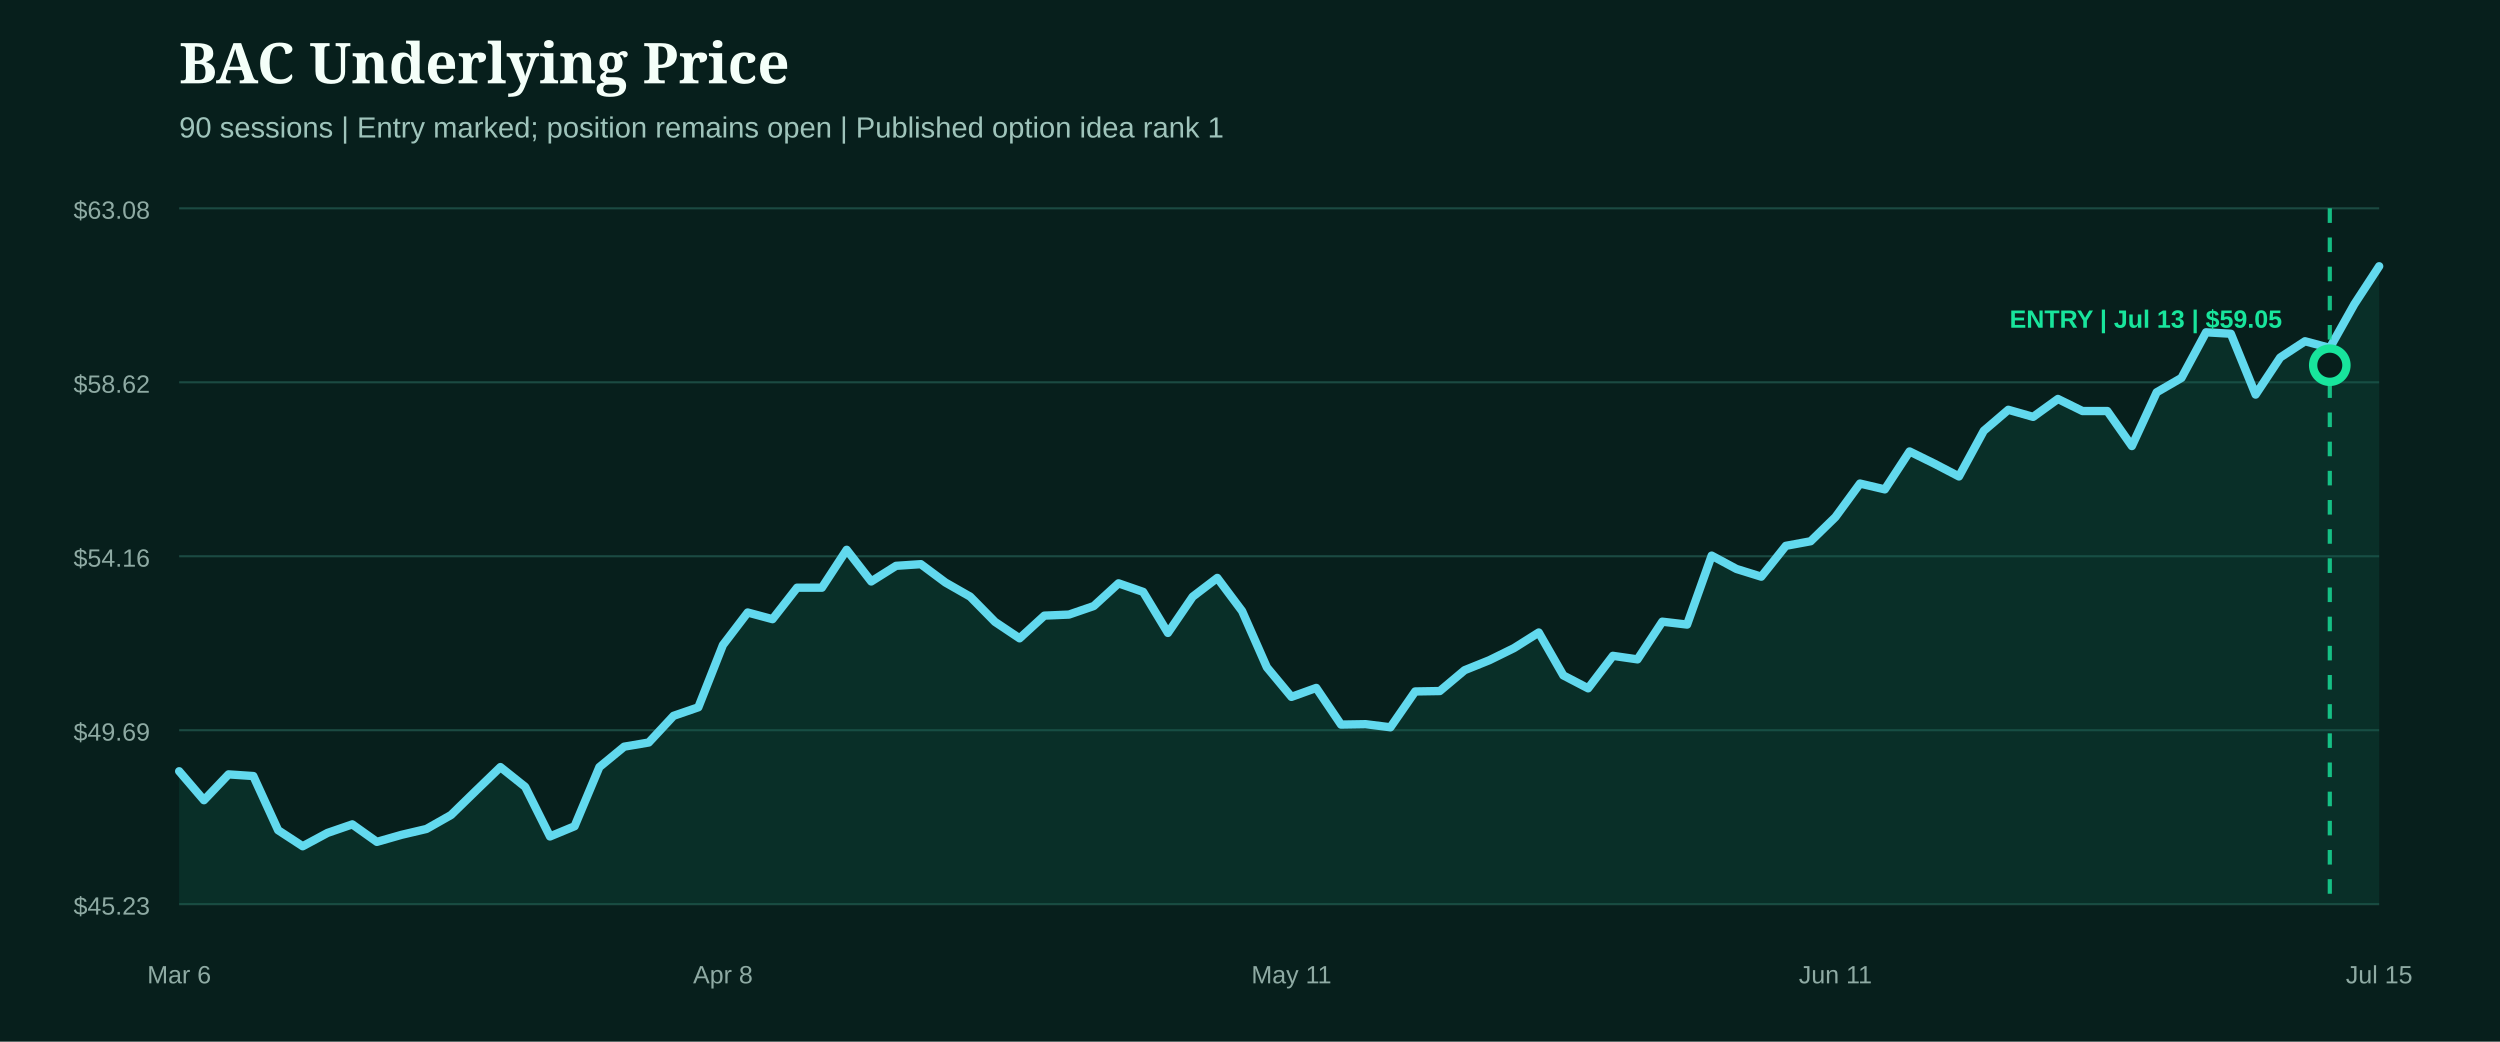
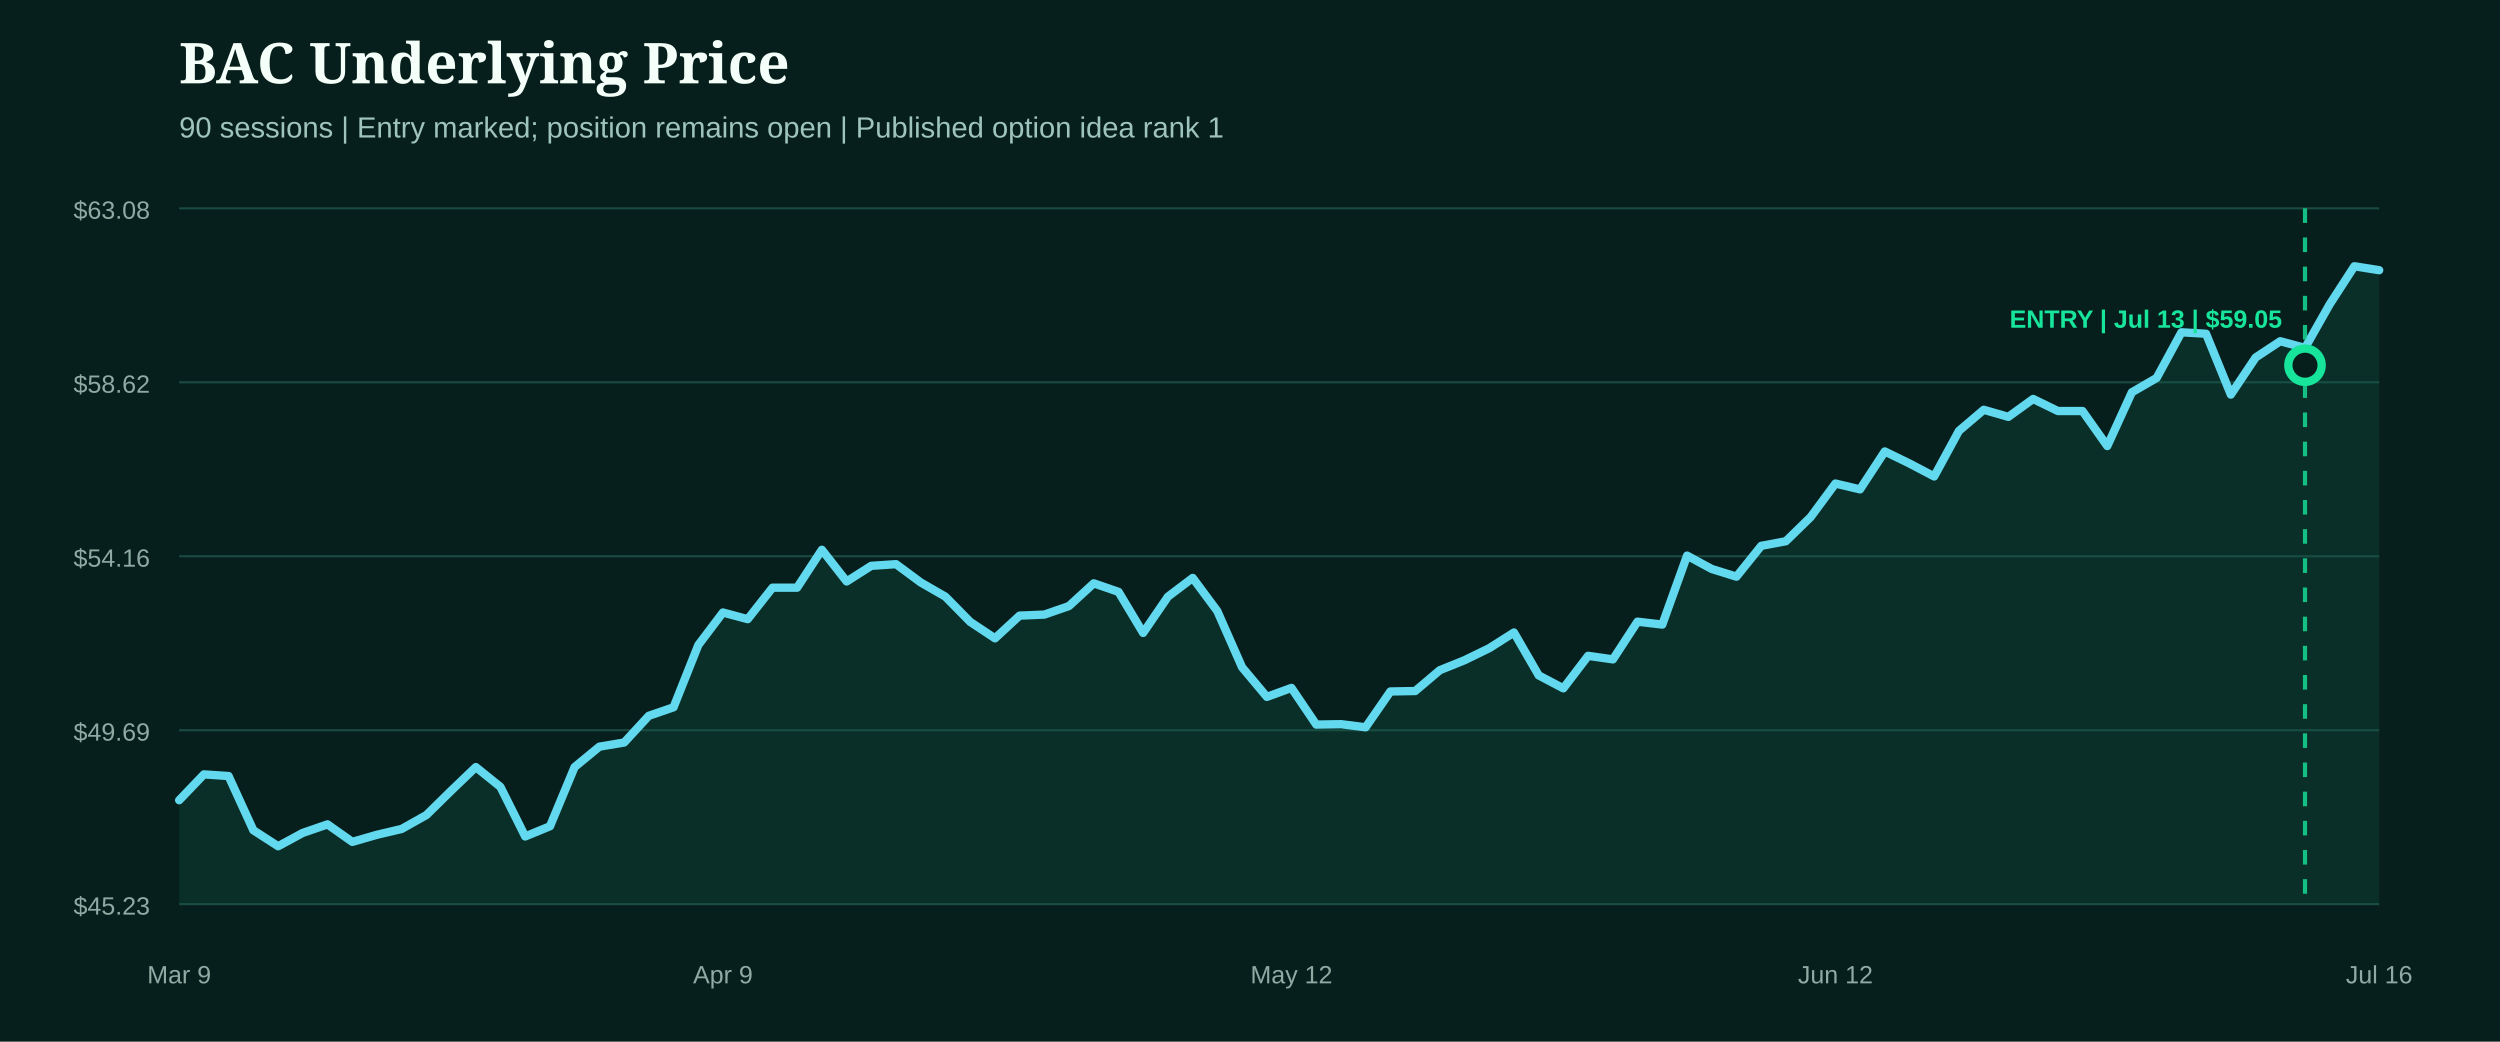
<svg xmlns="http://www.w3.org/2000/svg" width="1200" height="500" viewBox="0 0 1200 500" role="img" aria-label="BAC underlying price from entry">
  <rect width="1200" height="500" fill="#071f1c" />
  <style>.head{fill:#f4fff9;font:800 27px Georgia,serif}.sub{fill:#9fc4bb;font:14px Arial,sans-serif}.axis{fill:#8eaaa3;font:12px Arial,sans-serif}.marker{font:800 12px Arial,sans-serif}</style>
  <text x="86" y="40" class="head">BAC Underlying Price</text>
  <text x="86" y="66" class="sub">90 sessions | Entry marked; position remains open | Published option idea rank 1</text>
  <line x1="86" x2="1142" y1="100.0" y2="100.0" stroke="#1b4a42" stroke-width="1" />
  <text x="72" y="105.0" text-anchor="end" class="axis">$63.08</text>
  <line x1="86" x2="1142" y1="183.5" y2="183.5" stroke="#1b4a42" stroke-width="1" />
  <text x="72" y="188.5" text-anchor="end" class="axis">$58.62</text>
  <line x1="86" x2="1142" y1="267.0" y2="267.0" stroke="#1b4a42" stroke-width="1" />
  <text x="72" y="272.0" text-anchor="end" class="axis">$54.16</text>
  <line x1="86" x2="1142" y1="350.5" y2="350.5" stroke="#1b4a42" stroke-width="1" />
  <text x="72" y="355.5" text-anchor="end" class="axis">$49.69</text>
  <line x1="86" x2="1142" y1="434.0" y2="434.0" stroke="#1b4a42" stroke-width="1" />
  <text x="72" y="439.0" text-anchor="end" class="axis">$45.23</text>
-   <path d="M86.0,370.2 L97.9,384.1 L109.7,371.7 L121.6,372.5 L133.5,398.5 L145.3,406.2 L157.2,399.8 L169.1,395.7 L180.9,404.1 L192.8,400.7 L204.7,397.9 L216.5,391.2 L228.4,379.6 L240.2,368.2 L252.1,377.7 L264.0,401.5 L275.8,396.6 L287.7,368.2 L299.6,358.4 L311.4,356.4 L323.3,343.6 L335.2,339.5 L347.0,309.6 L358.9,294.0 L370.8,297.2 L382.6,282.1 L394.5,282.1 L406.4,263.9 L418.2,279.1 L430.1,271.6 L442.0,270.8 L453.8,279.6 L465.7,286.4 L477.6,298.5 L489.4,306.4 L501.3,295.5 L513.1,295.0 L525.0,290.9 L536.9,280.0 L548.7,284.1 L560.6,303.8 L572.5,286.4 L584.3,277.4 L596.2,293.3 L608.1,320.3 L619.9,334.5 L631.8,330.2 L643.7,347.8 L655.5,347.6 L667.4,349.1 L679.3,331.9 L691.1,331.7 L703.0,321.7 L714.9,316.9 L726.7,311.1 L738.6,303.6 L750.4,324.2 L762.3,330.4 L774.2,314.8 L786.0,316.5 L797.9,298.4 L809.8,299.8 L821.6,266.7 L833.5,273.1 L845.4,276.8 L857.2,262.0 L869.1,259.8 L881.0,248.2 L892.8,232.1 L904.7,234.9 L916.6,216.7 L928.4,222.5 L940.3,228.7 L952.2,206.8 L964.0,196.7 L975.9,200.1 L987.8,191.5 L999.6,197.3 L1011.5,197.3 L1023.3,214.1 L1035.2,188.3 L1047.1,181.4 L1058.9,159.5 L1070.8,160.2 L1082.7,189.4 L1094.5,171.6 L1106.4,163.8 L1118.3,167.0 L1130.1,146.0 L1142.0,127.8 L1142.0,434.0 L86.0,434.0 Z" fill="#0f5949" opacity="0.28" />
-   <path d="M86.0,370.2 L97.9,384.1 L109.7,371.7 L121.6,372.5 L133.5,398.5 L145.3,406.2 L157.2,399.8 L169.1,395.7 L180.9,404.1 L192.8,400.7 L204.7,397.9 L216.5,391.2 L228.4,379.6 L240.2,368.2 L252.1,377.7 L264.0,401.5 L275.8,396.6 L287.7,368.2 L299.6,358.4 L311.4,356.4 L323.3,343.6 L335.2,339.5 L347.0,309.6 L358.9,294.0 L370.8,297.2 L382.6,282.1 L394.5,282.1 L406.4,263.9 L418.2,279.1 L430.1,271.6 L442.0,270.8 L453.8,279.6 L465.7,286.4 L477.6,298.5 L489.4,306.4 L501.3,295.5 L513.1,295.0 L525.0,290.9 L536.9,280.0 L548.7,284.1 L560.6,303.8 L572.5,286.4 L584.3,277.4 L596.2,293.3 L608.1,320.3 L619.9,334.5 L631.8,330.2 L643.7,347.8 L655.5,347.6 L667.4,349.1 L679.3,331.9 L691.1,331.7 L703.0,321.7 L714.9,316.9 L726.7,311.1 L738.6,303.6 L750.4,324.2 L762.3,330.4 L774.2,314.8 L786.0,316.5 L797.9,298.4 L809.8,299.8 L821.6,266.7 L833.5,273.1 L845.4,276.8 L857.2,262.0 L869.1,259.8 L881.0,248.2 L892.8,232.1 L904.7,234.9 L916.6,216.7 L928.4,222.5 L940.3,228.7 L952.2,206.8 L964.0,196.7 L975.9,200.1 L987.8,191.5 L999.6,197.3 L1011.5,197.3 L1023.3,214.1 L1035.2,188.3 L1047.1,181.4 L1058.9,159.5 L1070.8,160.2 L1082.7,189.4 L1094.5,171.6 L1106.4,163.8 L1118.3,167.0 L1130.1,146.0 L1142.0,127.8" fill="none" stroke="#62d9ee" stroke-width="4" stroke-linecap="round" stroke-linejoin="round" />
+   <path d="M86.0,384.1 L97.9,371.7 L109.7,372.5 L121.6,398.5 L133.5,406.2 L145.3,399.8 L157.2,395.7 L169.1,404.1 L180.9,400.7 L192.8,397.9 L204.7,391.2 L216.5,379.6 L228.4,368.2 L240.2,377.7 L252.1,401.5 L264.0,396.6 L275.8,368.2 L287.7,358.4 L299.6,356.4 L311.4,343.6 L323.3,339.5 L335.2,309.6 L347.0,294.0 L358.9,297.2 L370.8,282.1 L382.6,282.1 L394.5,263.9 L406.4,279.1 L418.2,271.6 L430.1,270.8 L442.0,279.6 L453.8,286.4 L465.7,298.5 L477.6,306.4 L489.4,295.5 L501.3,295.0 L513.1,290.9 L525.0,280.0 L536.9,284.1 L548.7,303.8 L560.6,286.4 L572.5,277.4 L584.3,293.3 L596.2,320.3 L608.1,334.5 L619.9,330.2 L631.8,347.8 L643.7,347.6 L655.5,349.1 L667.4,331.9 L679.3,331.7 L691.1,321.7 L703.0,316.9 L714.9,311.1 L726.7,303.6 L738.6,324.2 L750.4,330.4 L762.3,314.8 L774.2,316.5 L786.0,298.4 L797.9,299.8 L809.8,266.7 L821.6,273.1 L833.5,276.8 L845.4,262.0 L857.2,259.8 L869.1,248.2 L881.0,232.1 L892.8,234.9 L904.7,216.7 L916.6,222.5 L928.4,228.7 L940.3,206.8 L952.2,196.7 L964.0,200.1 L975.9,191.5 L987.8,197.3 L999.6,197.3 L1011.5,214.1 L1023.3,188.3 L1035.2,181.4 L1047.1,159.5 L1058.9,160.2 L1070.8,189.4 L1082.7,171.6 L1094.5,163.8 L1106.4,167.0 L1118.3,146.0 L1130.1,127.8 L1142.0,129.7 L1142.0,434.0 L86.0,434.0 Z" fill="#0f5949" opacity="0.28" />
+   <path d="M86.0,384.1 L97.9,371.7 L109.7,372.5 L121.6,398.5 L133.5,406.2 L145.3,399.8 L157.2,395.7 L169.1,404.1 L180.9,400.7 L192.8,397.9 L204.7,391.2 L216.5,379.6 L228.4,368.2 L240.2,377.7 L252.1,401.5 L264.0,396.6 L275.8,368.2 L287.7,358.4 L299.6,356.4 L311.4,343.6 L323.3,339.5 L335.2,309.6 L347.0,294.0 L358.9,297.2 L370.8,282.1 L382.6,282.1 L394.5,263.9 L406.4,279.1 L418.2,271.6 L430.1,270.8 L442.0,279.6 L453.8,286.4 L465.7,298.5 L477.6,306.4 L489.4,295.5 L501.3,295.0 L513.1,290.9 L525.0,280.0 L536.9,284.1 L548.7,303.8 L560.6,286.4 L572.5,277.4 L584.3,293.3 L596.2,320.3 L608.1,334.5 L619.9,330.2 L631.8,347.8 L643.7,347.6 L655.5,349.1 L667.4,331.9 L679.3,331.7 L691.1,321.7 L703.0,316.9 L714.9,311.1 L726.7,303.6 L738.6,324.2 L750.4,330.4 L762.3,314.8 L774.2,316.5 L786.0,298.4 L797.9,299.8 L809.8,266.7 L821.6,273.1 L833.5,276.8 L845.4,262.0 L857.2,259.8 L869.1,248.2 L881.0,232.1 L892.8,234.9 L904.7,216.7 L916.6,222.5 L928.4,228.7 L940.3,206.8 L952.2,196.7 L964.0,200.1 L975.9,191.5 L987.8,197.3 L999.6,197.3 L1011.5,214.1 L1023.3,188.3 L1035.2,181.4 L1047.1,159.5 L1058.9,160.2 L1070.8,189.4 L1082.7,171.6 L1094.5,163.8 L1106.4,167.0 L1118.3,146.0 L1130.1,127.8 L1142.0,129.7" fill="none" stroke="#62d9ee" stroke-width="4" stroke-linecap="round" stroke-linejoin="round" />
  <g>
-     <line x1="1118.3" x2="1118.3" y1="100" y2="434" stroke="#18e59c" stroke-width="2" stroke-dasharray="7 7" opacity="0.8" />
-     <circle cx="1118.3" cy="175.3" r="8" fill="#071f1c" stroke="#18e59c" stroke-width="4" />
+     <line x1="1106.4" x2="1106.4" y1="100" y2="434" stroke="#18e59c" stroke-width="2" stroke-dasharray="7 7" opacity="0.8" />
+     <circle cx="1106.4" cy="175.3" r="8" fill="#071f1c" stroke="#18e59c" stroke-width="4" />
    <text x="1030.0" y="157.3" text-anchor="middle" class="marker" fill="#18e59c">ENTRY | Jul 13 | $59.05</text>
  </g>
-   <text x="86.0" y="472" text-anchor="middle" class="axis">Mar 6</text>
-   <text x="347.0" y="472" text-anchor="middle" class="axis">Apr 8</text>
-   <text x="619.9" y="472" text-anchor="middle" class="axis">May 11</text>
-   <text x="881.0" y="472" text-anchor="middle" class="axis">Jun 11</text>
-   <text x="1142.0" y="472" text-anchor="middle" class="axis">Jul 15</text>
+   <text x="86.0" y="472" text-anchor="middle" class="axis">Mar 9</text>
+   <text x="347.0" y="472" text-anchor="middle" class="axis">Apr 9</text>
+   <text x="619.9" y="472" text-anchor="middle" class="axis">May 12</text>
+   <text x="881.0" y="472" text-anchor="middle" class="axis">Jun 12</text>
+   <text x="1142.0" y="472" text-anchor="middle" class="axis">Jul 16</text>
</svg>
